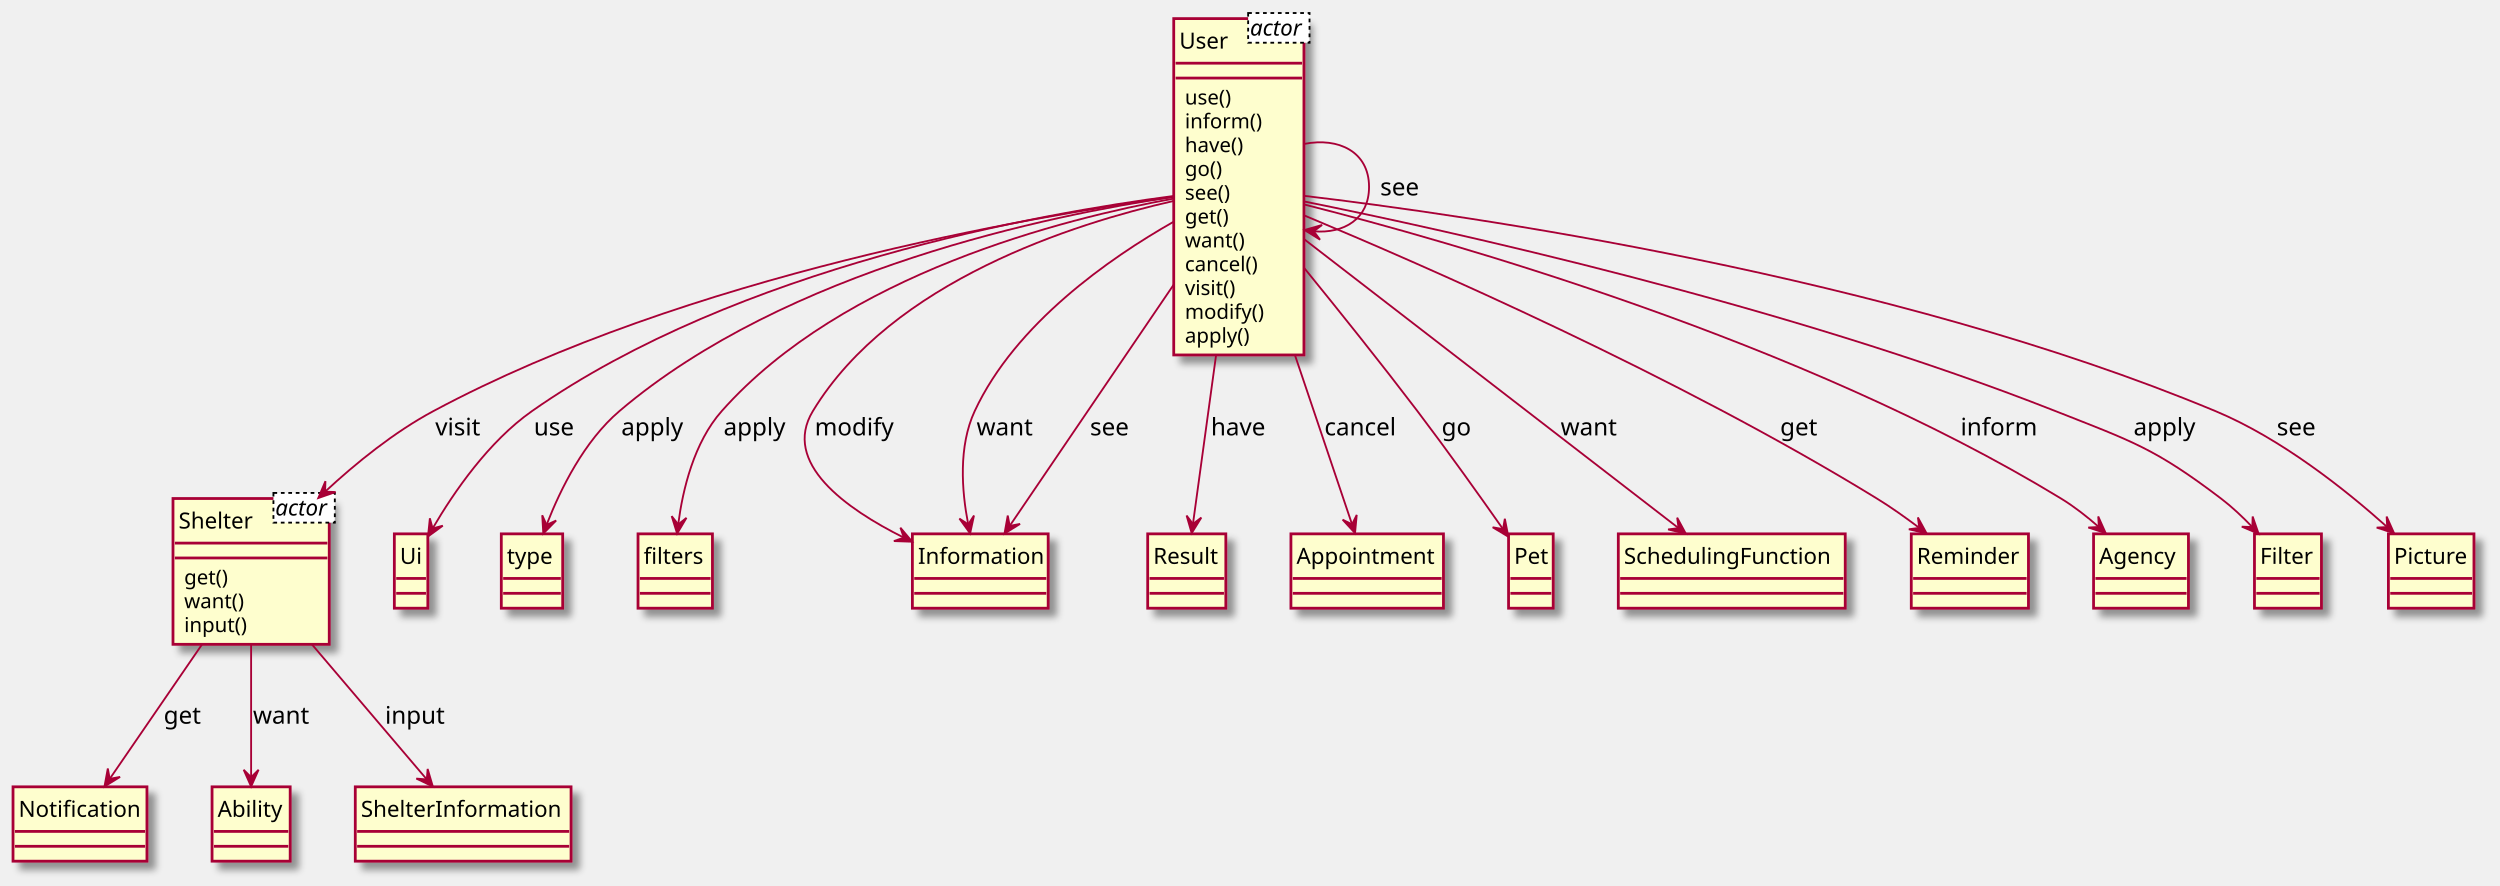
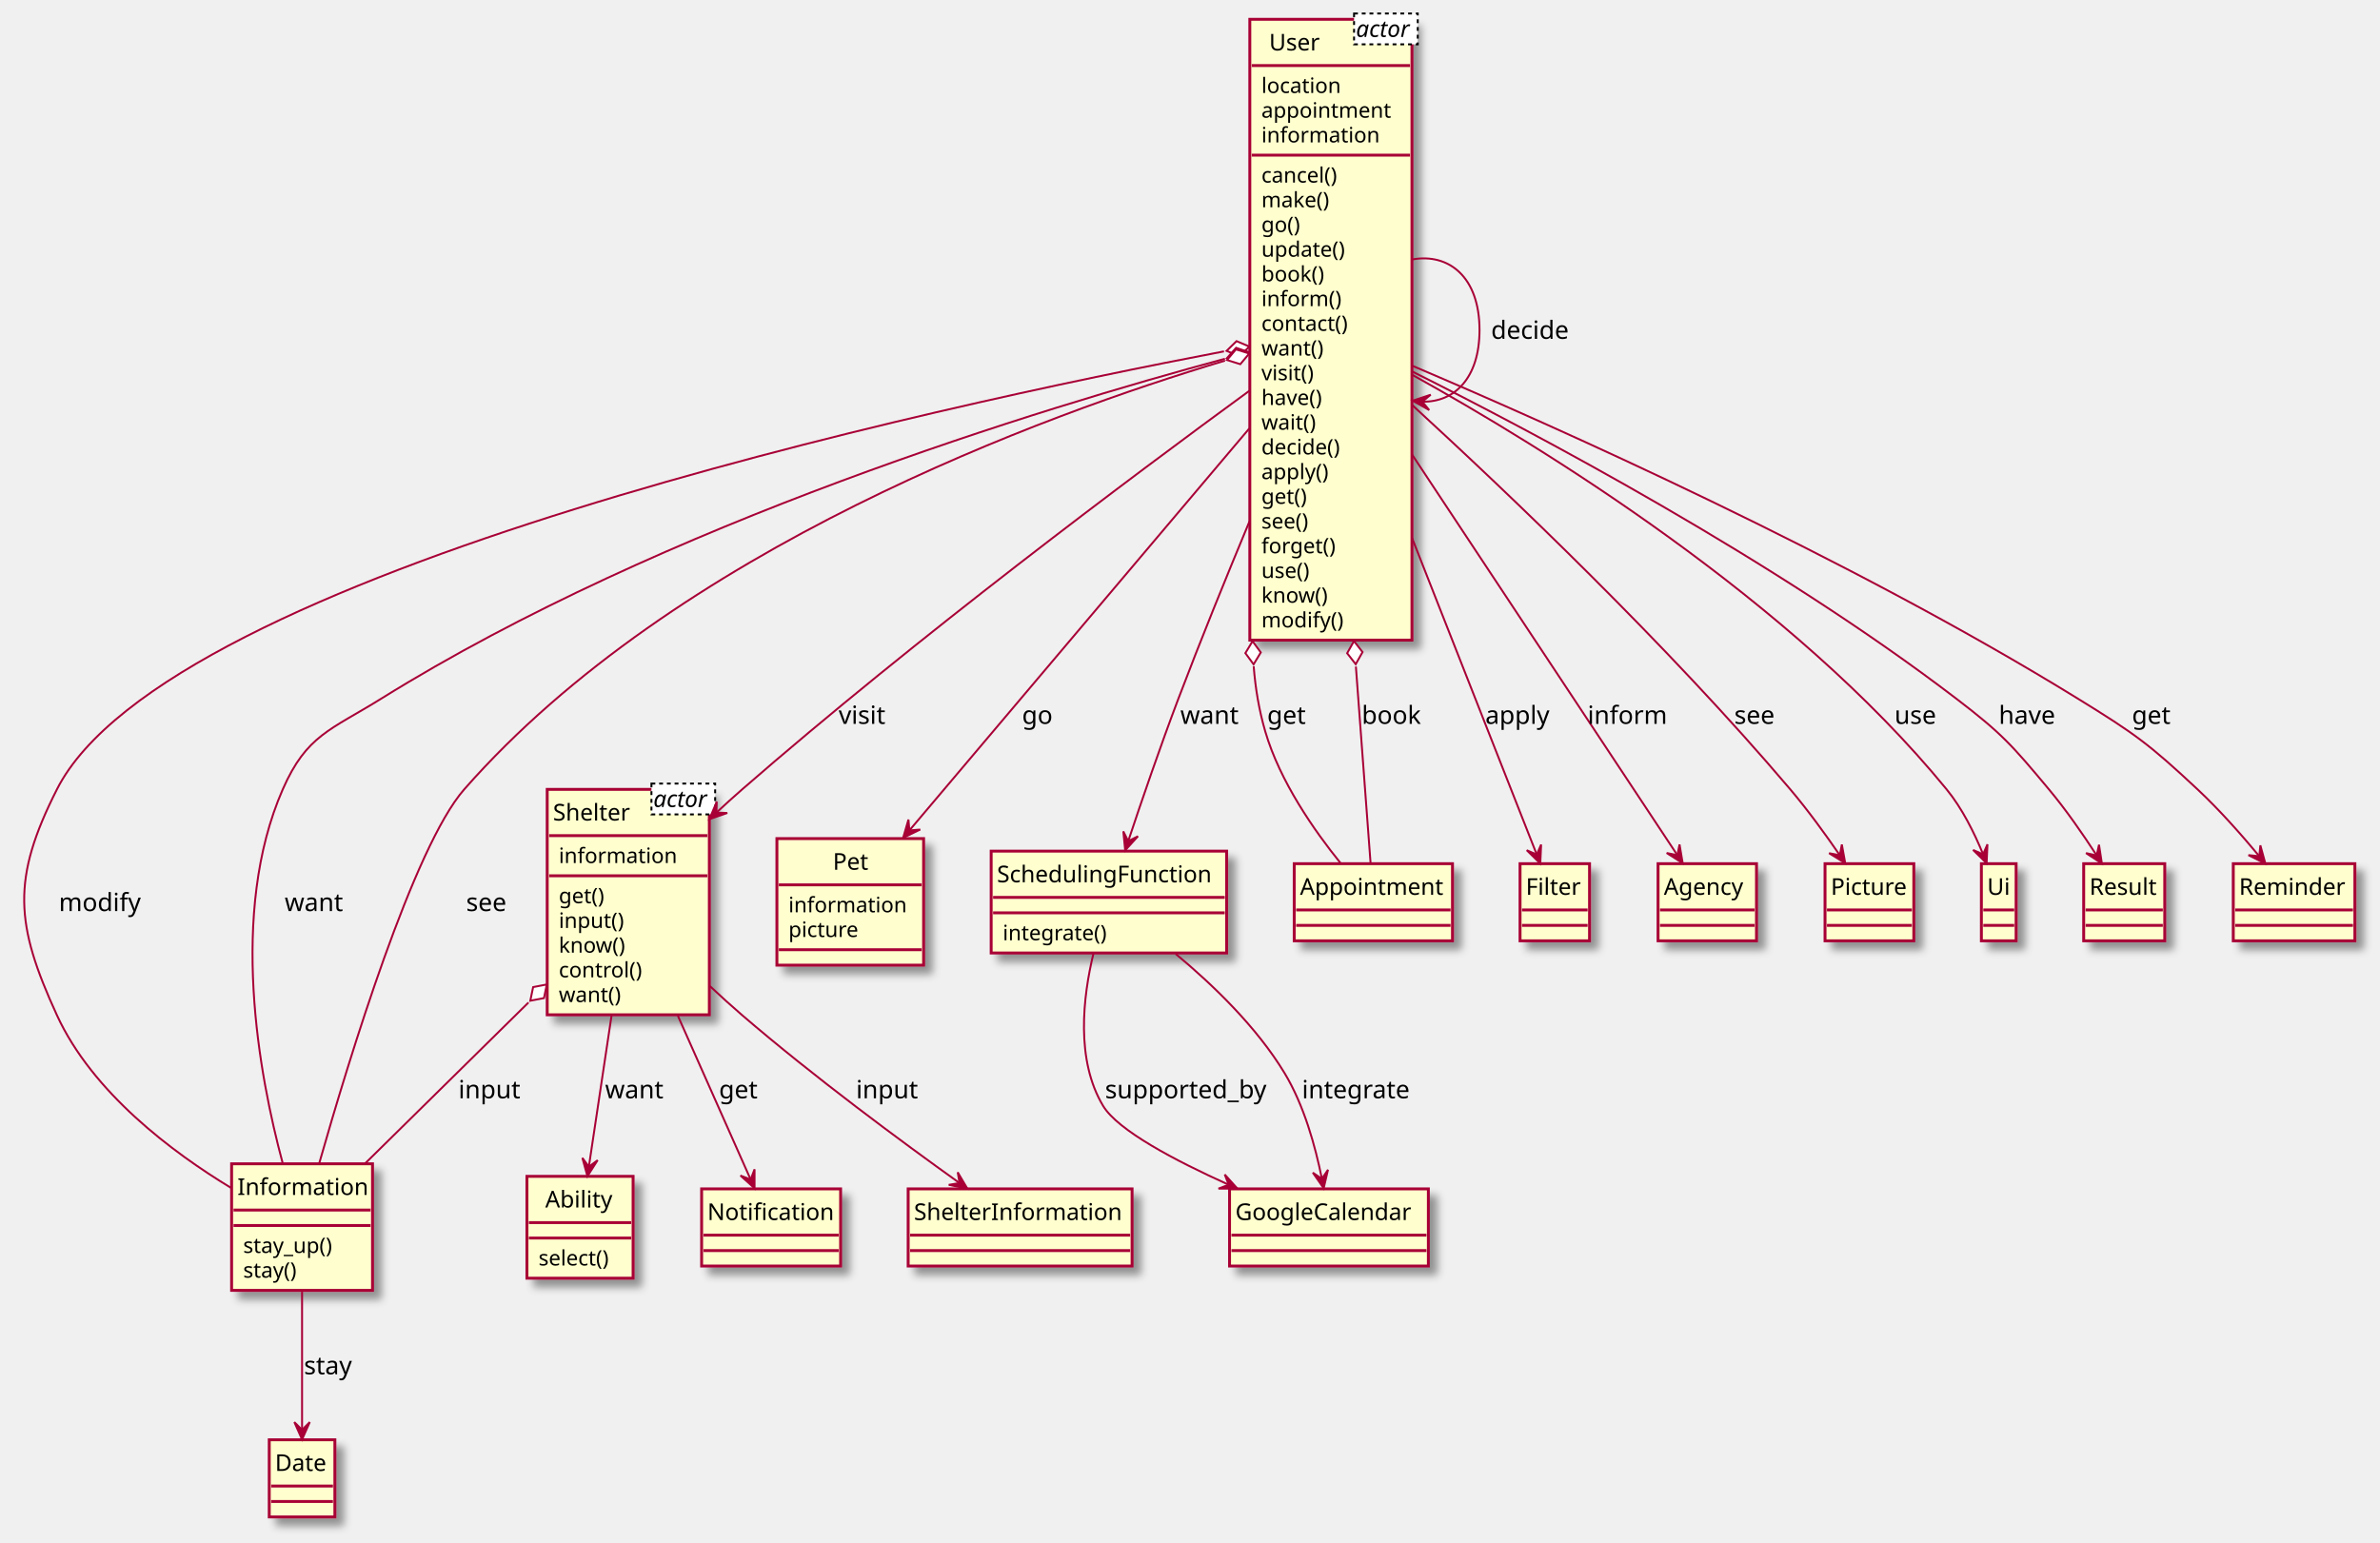
- <svg xmlns="http://www.w3.org/2000/svg" contentScriptType="application/ecmascript" contentStyleType="text/css" height="476px" preserveAspectRatio="none" style="width:1344px;height:476px;background:#FFFFFF;" version="1.1" viewBox="0 0 1344 476" width="1344px" zoomAndPan="magnify">
+ <svg xmlns="http://www.w3.org/2000/svg" contentScriptType="application/ecmascript" contentStyleType="text/css" height="799px" preserveAspectRatio="none" style="width:1233px;height:799px;background:#FFFFFF;" version="1.1" viewBox="0 0 1233 799" width="1233px" zoomAndPan="magnify">
  <defs>
-     <filter height="300%" id="f12fnh5m5usxpn" width="300%" x="-1" y="-1">
+     <filter height="300%" id="f40wr5tuohaky" width="300%" x="-1" y="-1">
      <feGaussianBlur result="blurOut" stdDeviation="2.0" />
      <feColorMatrix in="blurOut" result="blurOut2" type="matrix" values="0 0 0 0 0 0 0 0 0 0 0 0 0 0 0 0 0 0 .4 0" />
      <feOffset dx="4.0" dy="4.0" in="blurOut2" result="blurOut3" />
      <feBlend in="SourceGraphic" in2="blurOut3" mode="normal" />
    </filter>
  </defs>
  <g>
-     <rect codeLine="6" fill="#FEFECE" filter="url(#f12fnh5m5usxpn)" height="180.82" id="User" style="stroke:#A80036;stroke-width:1.5;" width="70" x="631" y="10" />
-     <text fill="#000000" font-family="sans-serif" font-size="12" lengthAdjust="spacing" textLength="29" x="634" y="26.139">User</text>
-     <rect fill="#FFFFFF" height="15.969" style="stroke:#000000;stroke-width:1.0;stroke-dasharray:2.0,2.0;" width="33" x="671" y="7" />
-     <text fill="#000000" font-family="sans-serif" font-size="12" font-style="italic" lengthAdjust="spacing" textLength="31" x="672" y="19.139">actor</text>
-     <line style="stroke:#A80036;stroke-width:1.5;" x1="632" x2="700" y1="33.969" y2="33.969" />
-     <line style="stroke:#A80036;stroke-width:1.5;" x1="632" x2="700" y1="41.969" y2="41.969" />
-     <text fill="#000000" font-family="sans-serif" font-size="11" lengthAdjust="spacing" textLength="29" x="637" y="56.179">use()</text>
-     <text fill="#000000" font-family="sans-serif" font-size="11" lengthAdjust="spacing" textLength="44" x="637" y="68.984">inform()</text>
-     <text fill="#000000" font-family="sans-serif" font-size="11" lengthAdjust="spacing" textLength="37" x="637" y="81.789">have()</text>
-     <text fill="#000000" font-family="sans-serif" font-size="11" lengthAdjust="spacing" textLength="22" x="637" y="94.593">go()</text>
-     <text fill="#000000" font-family="sans-serif" font-size="11" lengthAdjust="spacing" textLength="30" x="637" y="107.398">see()</text>
-     <text fill="#000000" font-family="sans-serif" font-size="11" lengthAdjust="spacing" textLength="27" x="637" y="120.203">get()</text>
-     <text fill="#000000" font-family="sans-serif" font-size="11" lengthAdjust="spacing" textLength="35" x="637" y="133.007">want()</text>
-     <text fill="#000000" font-family="sans-serif" font-size="11" lengthAdjust="spacing" textLength="45" x="637" y="145.812">cancel()</text>
-     <text fill="#000000" font-family="sans-serif" font-size="11" lengthAdjust="spacing" textLength="31" x="637" y="158.617">visit()</text>
-     <text fill="#000000" font-family="sans-serif" font-size="11" lengthAdjust="spacing" textLength="47" x="637" y="171.421">modify()</text>
-     <text fill="#000000" font-family="sans-serif" font-size="11" lengthAdjust="spacing" textLength="39" x="637" y="184.226">apply()</text>
-     <rect codeLine="29" fill="#FEFECE" filter="url(#f12fnh5m5usxpn)" height="78.383" id="Shelter" style="stroke:#A80036;stroke-width:1.5;" width="84" x="93" y="268" />
-     <text fill="#000000" font-family="sans-serif" font-size="12" lengthAdjust="spacing" textLength="43" x="96" y="284.139">Shelter</text>
-     <rect fill="#FFFFFF" height="15.969" style="stroke:#000000;stroke-width:1.0;stroke-dasharray:2.0,2.0;" width="33" x="147" y="265" />
-     <text fill="#000000" font-family="sans-serif" font-size="12" font-style="italic" lengthAdjust="spacing" textLength="31" x="148" y="277.139">actor</text>
-     <line style="stroke:#A80036;stroke-width:1.5;" x1="94" x2="176" y1="291.969" y2="291.969" />
-     <line style="stroke:#A80036;stroke-width:1.5;" x1="94" x2="176" y1="299.969" y2="299.969" />
-     <text fill="#000000" font-family="sans-serif" font-size="11" lengthAdjust="spacing" textLength="27" x="99" y="314.179">get()</text>
-     <text fill="#000000" font-family="sans-serif" font-size="11" lengthAdjust="spacing" textLength="35" x="99" y="326.984">want()</text>
-     <text fill="#000000" font-family="sans-serif" font-size="11" lengthAdjust="spacing" textLength="36" x="99" y="339.789">input()</text>
-     <rect codeLine="19" fill="#FEFECE" filter="url(#f12fnh5m5usxpn)" height="39.969" id="Ui" style="stroke:#A80036;stroke-width:1.5;" width="18" x="212" y="287" />
-     <text fill="#000000" font-family="sans-serif" font-size="12" lengthAdjust="spacing" textLength="12" x="215" y="303.139">Ui</text>
-     <line style="stroke:#A80036;stroke-width:1.5;" x1="213" x2="229" y1="310.969" y2="310.969" />
-     <line style="stroke:#A80036;stroke-width:1.5;" x1="213" x2="229" y1="318.969" y2="318.969" />
-     <rect codeLine="21" fill="#FEFECE" filter="url(#f12fnh5m5usxpn)" height="39.969" id="type" style="stroke:#A80036;stroke-width:1.5;" width="33" x="269.5" y="287" />
-     <text fill="#000000" font-family="sans-serif" font-size="12" lengthAdjust="spacing" textLength="27" x="272.5" y="303.139">type</text>
-     <line style="stroke:#A80036;stroke-width:1.5;" x1="270.5" x2="301.5" y1="310.969" y2="310.969" />
-     <line style="stroke:#A80036;stroke-width:1.5;" x1="270.5" x2="301.5" y1="318.969" y2="318.969" />
-     <rect codeLine="23" fill="#FEFECE" filter="url(#f12fnh5m5usxpn)" height="39.969" id="filters" style="stroke:#A80036;stroke-width:1.5;" width="40" x="343" y="287" />
-     <text fill="#000000" font-family="sans-serif" font-size="12" lengthAdjust="spacing" textLength="34" x="346" y="303.139">filters</text>
-     <line style="stroke:#A80036;stroke-width:1.5;" x1="344" x2="382" y1="310.969" y2="310.969" />
-     <line style="stroke:#A80036;stroke-width:1.5;" x1="344" x2="382" y1="318.969" y2="318.969" />
-     <rect codeLine="25" fill="#FEFECE" filter="url(#f12fnh5m5usxpn)" height="39.969" id="Information" style="stroke:#A80036;stroke-width:1.5;" width="73" x="490.5" y="287" />
-     <text fill="#000000" font-family="sans-serif" font-size="12" lengthAdjust="spacing" textLength="67" x="493.5" y="303.139">Information</text>
-     <line style="stroke:#A80036;stroke-width:1.5;" x1="491.5" x2="562.5" y1="310.969" y2="310.969" />
-     <line style="stroke:#A80036;stroke-width:1.5;" x1="491.5" x2="562.5" y1="318.969" y2="318.969" />
-     <rect codeLine="27" fill="#FEFECE" filter="url(#f12fnh5m5usxpn)" height="39.969" id="Result" style="stroke:#A80036;stroke-width:1.5;" width="42" x="617" y="287" />
-     <text fill="#000000" font-family="sans-serif" font-size="12" lengthAdjust="spacing" textLength="36" x="620" y="303.139">Result</text>
-     <line style="stroke:#A80036;stroke-width:1.5;" x1="618" x2="658" y1="310.969" y2="310.969" />
-     <line style="stroke:#A80036;stroke-width:1.5;" x1="618" x2="658" y1="318.969" y2="318.969" />
-     <rect codeLine="34" fill="#FEFECE" filter="url(#f12fnh5m5usxpn)" height="39.969" id="Notification" style="stroke:#A80036;stroke-width:1.5;" width="72" x="7" y="423" />
-     <text fill="#000000" font-family="sans-serif" font-size="12" lengthAdjust="spacing" textLength="66" x="10" y="439.139">Notification</text>
-     <line style="stroke:#A80036;stroke-width:1.5;" x1="8" x2="78" y1="446.969" y2="446.969" />
-     <line style="stroke:#A80036;stroke-width:1.5;" x1="8" x2="78" y1="454.969" y2="454.969" />
-     <rect codeLine="36" fill="#FEFECE" filter="url(#f12fnh5m5usxpn)" height="39.969" id="Ability" style="stroke:#A80036;stroke-width:1.5;" width="42" x="114" y="423" />
-     <text fill="#000000" font-family="sans-serif" font-size="12" lengthAdjust="spacing" textLength="36" x="117" y="439.139">Ability</text>
-     <line style="stroke:#A80036;stroke-width:1.5;" x1="115" x2="155" y1="446.969" y2="446.969" />
-     <line style="stroke:#A80036;stroke-width:1.5;" x1="115" x2="155" y1="454.969" y2="454.969" />
-     <rect codeLine="38" fill="#FEFECE" filter="url(#f12fnh5m5usxpn)" height="39.969" id="Appointment" style="stroke:#A80036;stroke-width:1.5;" width="82" x="694" y="287" />
-     <text fill="#000000" font-family="sans-serif" font-size="12" lengthAdjust="spacing" textLength="76" x="697" y="303.139">Appointment</text>
-     <line style="stroke:#A80036;stroke-width:1.5;" x1="695" x2="775" y1="310.969" y2="310.969" />
-     <line style="stroke:#A80036;stroke-width:1.5;" x1="695" x2="775" y1="318.969" y2="318.969" />
-     <rect codeLine="40" fill="#FEFECE" filter="url(#f12fnh5m5usxpn)" height="39.969" id="Pet" style="stroke:#A80036;stroke-width:1.5;" width="24" x="811" y="287" />
-     <text fill="#000000" font-family="sans-serif" font-size="12" lengthAdjust="spacing" textLength="18" x="814" y="303.139">Pet</text>
-     <line style="stroke:#A80036;stroke-width:1.5;" x1="812" x2="834" y1="310.969" y2="310.969" />
-     <line style="stroke:#A80036;stroke-width:1.5;" x1="812" x2="834" y1="318.969" y2="318.969" />
-     <rect codeLine="42" fill="#FEFECE" filter="url(#f12fnh5m5usxpn)" height="39.969" id="SchedulingFunction" style="stroke:#A80036;stroke-width:1.5;" width="122" x="870" y="287" />
-     <text fill="#000000" font-family="sans-serif" font-size="12" lengthAdjust="spacing" textLength="116" x="873" y="303.139">SchedulingFunction</text>
-     <line style="stroke:#A80036;stroke-width:1.5;" x1="871" x2="991" y1="310.969" y2="310.969" />
-     <line style="stroke:#A80036;stroke-width:1.5;" x1="871" x2="991" y1="318.969" y2="318.969" />
-     <rect codeLine="44" fill="#FEFECE" filter="url(#f12fnh5m5usxpn)" height="39.969" id="ShelterInformation" style="stroke:#A80036;stroke-width:1.5;" width="116" x="191" y="423" />
-     <text fill="#000000" font-family="sans-serif" font-size="12" lengthAdjust="spacing" textLength="110" x="194" y="439.139">ShelterInformation</text>
-     <line style="stroke:#A80036;stroke-width:1.5;" x1="192" x2="306" y1="446.969" y2="446.969" />
-     <line style="stroke:#A80036;stroke-width:1.5;" x1="192" x2="306" y1="454.969" y2="454.969" />
-     <rect codeLine="46" fill="#FEFECE" filter="url(#f12fnh5m5usxpn)" height="39.969" id="Reminder" style="stroke:#A80036;stroke-width:1.5;" width="63" x="1027.5" y="287" />
-     <text fill="#000000" font-family="sans-serif" font-size="12" lengthAdjust="spacing" textLength="57" x="1030.5" y="303.139">Reminder</text>
-     <line style="stroke:#A80036;stroke-width:1.5;" x1="1028.5" x2="1089.5" y1="310.969" y2="310.969" />
-     <line style="stroke:#A80036;stroke-width:1.5;" x1="1028.5" x2="1089.5" y1="318.969" y2="318.969" />
-     <rect codeLine="48" fill="#FEFECE" filter="url(#f12fnh5m5usxpn)" height="39.969" id="Agency" style="stroke:#A80036;stroke-width:1.5;" width="51" x="1125.5" y="287" />
-     <text fill="#000000" font-family="sans-serif" font-size="12" lengthAdjust="spacing" textLength="45" x="1128.5" y="303.139">Agency</text>
-     <line style="stroke:#A80036;stroke-width:1.5;" x1="1126.5" x2="1175.5" y1="310.969" y2="310.969" />
-     <line style="stroke:#A80036;stroke-width:1.5;" x1="1126.5" x2="1175.5" y1="318.969" y2="318.969" />
-     <rect codeLine="50" fill="#FEFECE" filter="url(#f12fnh5m5usxpn)" height="39.969" id="Filter" style="stroke:#A80036;stroke-width:1.5;" width="36" x="1212" y="287" />
-     <text fill="#000000" font-family="sans-serif" font-size="12" lengthAdjust="spacing" textLength="30" x="1215" y="303.139">Filter</text>
-     <line style="stroke:#A80036;stroke-width:1.5;" x1="1213" x2="1247" y1="310.969" y2="310.969" />
-     <line style="stroke:#A80036;stroke-width:1.5;" x1="1213" x2="1247" y1="318.969" y2="318.969" />
-     <rect codeLine="52" fill="#FEFECE" filter="url(#f12fnh5m5usxpn)" height="39.969" id="Picture" style="stroke:#A80036;stroke-width:1.5;" width="46" x="1284" y="287" />
-     <text fill="#000000" font-family="sans-serif" font-size="12" lengthAdjust="spacing" textLength="40" x="1287" y="303.139">Picture</text>
-     <line style="stroke:#A80036;stroke-width:1.5;" x1="1285" x2="1329" y1="310.969" y2="310.969" />
-     <line style="stroke:#A80036;stroke-width:1.5;" x1="1285" x2="1329" y1="318.969" y2="318.969" />
-     <path codeLine="54" d="M630.7,108.088 C577.74,120.08 479.422,151.012 437,221 C420.117,248.853 454.763,273.517 485.845,289.006 " fill="none" id="User-to-Information" style="stroke:#A80036;stroke-width:1.0;" />
-     <polygon fill="#A80036" points="490.399,291.224,484.06,283.687,485.904,289.034,480.556,290.879,490.399,291.224" style="stroke:#A80036;stroke-width:1.0;" />
-     <text fill="#000000" font-family="sans-serif" font-size="13" lengthAdjust="spacing" textLength="45" x="438" y="234.067">modify</text>
-     <path codeLine="61" d="M630.892,119.226 C596.411,138.829 545.89,173.969 524,221 C515.191,239.926 517.027,263.871 520.436,281.52 " fill="none" id="User-to-Information-1" style="stroke:#A80036;stroke-width:1.0;" />
-     <polygon fill="#A80036" points="521.535,286.783,523.612,277.156,520.514,281.889,515.781,278.79,521.535,286.783" style="stroke:#A80036;stroke-width:1.0;" />
-     <text fill="#000000" font-family="sans-serif" font-size="13" lengthAdjust="spacing" textLength="32" x="525" y="234.067">want</text>
-     <path codeLine="72" d="M630.924,153.104 C602.715,194.606 564.384,251 543.037,282.406 " fill="none" id="User-to-Information-2" style="stroke:#A80036;stroke-width:1.0;" />
-     <polygon fill="#A80036" points="540.014,286.853,548.383,281.66,542.826,282.718,541.767,277.161,540.014,286.853" style="stroke:#A80036;stroke-width:1.0;" />
-     <text fill="#000000" font-family="sans-serif" font-size="13" lengthAdjust="spacing" textLength="23" x="586" y="234.067">see</text>
-     <path codeLine="55" d="M701.271,115.867 C764.806,142.34 901.838,202.167 1009,268 C1016.54,272.632 1024.32,278.146 1031.44,283.517 " fill="none" id="User-to-Reminder" style="stroke:#A80036;stroke-width:1.0;" />
-     <polygon fill="#A80036" points="1035.78,286.834,1031.069,278.185,1031.811,283.793,1026.203,284.535,1035.78,286.834" style="stroke:#A80036;stroke-width:1.0;" />
-     <text fill="#000000" font-family="sans-serif" font-size="13" lengthAdjust="spacing" textLength="21" x="957" y="234.067">get</text>
-     <path codeLine="56" d="M653.719,191.197 C649.202,224.182 644.444,258.936 641.362,281.449 " fill="none" id="User-to-Result" style="stroke:#A80036;stroke-width:1.0;" />
-     <polygon fill="#A80036" points="640.653,286.62,645.837,278.246,641.332,281.666,637.911,277.161,640.653,286.62" style="stroke:#A80036;stroke-width:1.0;" />
-     <text fill="#000000" font-family="sans-serif" font-size="13" lengthAdjust="spacing" textLength="32" x="651" y="234.067">have</text>
-     <path codeLine="57" d="M701.253,109.962 C778.857,129.587 968.64,183.109 1108,268 C1115.05,272.292 1122.03,277.784 1128.26,283.25 " fill="none" id="User-to-Agency" style="stroke:#A80036;stroke-width:1.0;" />
-     <polygon fill="#A80036" points="1132.04,286.639,1128.019,277.648,1128.321,283.297,1122.672,283.599,1132.04,286.639" style="stroke:#A80036;stroke-width:1.0;" />
-     <text fill="#000000" font-family="sans-serif" font-size="13" lengthAdjust="spacing" textLength="42" x="1054" y="234.067">inform</text>
-     <path codeLine="58" d="M108.883,346.041 C92.814,369.445 72.736,398.689 58.995,418.702 " fill="none" id="Shelter-to-Notification" style="stroke:#A80036;stroke-width:1.0;" />
-     <polygon fill="#A80036" points="56.163,422.828,64.555,417.672,58.993,418.706,57.96,413.144,56.163,422.828" style="stroke:#A80036;stroke-width:1.0;" />
-     <text fill="#000000" font-family="sans-serif" font-size="13" lengthAdjust="spacing" textLength="21" x="88" y="389.067">get</text>
-     <path codeLine="59" d="M701.297,77.344 C719.548,73.781 736,81.5 736,100.5 C736,117.719 722.488,125.672 706.371,124.361 " fill="none" id="User-to-User" style="stroke:#A80036;stroke-width:1.0;" />
-     <polygon fill="#A80036" points="701.297,123.656,709.662,128.855,706.25,124.343,710.761,120.931,701.297,123.656" style="stroke:#A80036;stroke-width:1.0;" />
-     <text fill="#000000" font-family="sans-serif" font-size="13" lengthAdjust="spacing" textLength="23" x="742" y="105.067">see</text>
-     <path codeLine="60" d="M135,346.041 C135,369.054 135,397.711 135,417.69 " fill="none" id="Shelter-to-Ability" style="stroke:#A80036;stroke-width:1.0;" />
-     <polygon fill="#A80036" points="135,422.828,139,413.828,135,417.828,131,413.828,135,422.828" style="stroke:#A80036;stroke-width:1.0;" />
-     <text fill="#000000" font-family="sans-serif" font-size="13" lengthAdjust="spacing" textLength="32" x="136" y="389.067">want</text>
-     <path codeLine="62" d="M630.93,105.813 C554.627,116.311 369.446,147.892 233,221 C211.96,232.273 191.544,248.781 174.842,264.257 " fill="none" id="User-to-Shelter" style="stroke:#A80036;stroke-width:1.0;" />
-     <polygon fill="#A80036" points="171.118,267.748,180.42,264.512,174.766,264.329,174.949,258.675,171.118,267.748" style="stroke:#A80036;stroke-width:1.0;" />
-     <text fill="#000000" font-family="sans-serif" font-size="13" lengthAdjust="spacing" textLength="26" x="234" y="234.067">visit</text>
-     <path codeLine="63" d="M696.264,191.197 C707.441,224.321 719.219,259.23 726.812,281.733 " fill="none" id="User-to-Appointment" style="stroke:#A80036;stroke-width:1.0;" />
-     <polygon fill="#A80036" points="728.461,286.62,729.374,276.814,726.863,281.882,721.794,279.371,728.461,286.62" style="stroke:#A80036;stroke-width:1.0;" />
-     <text fill="#000000" font-family="sans-serif" font-size="13" lengthAdjust="spacing" textLength="41" x="712" y="234.067">cancel</text>
-     <path codeLine="64" d="M701.275,108.341 C776.928,123.605 959.702,163.669 1105,221 C1146.61,237.418 1158.37,240.959 1194,268 C1199.88,272.463 1205.66,277.922 1210.8,283.293 " fill="none" id="User-to-Filter" style="stroke:#A80036;stroke-width:1.0;" />
-     <polygon fill="#A80036" points="1214.25,286.985,1211.03,277.677,1210.837,283.331,1205.184,283.138,1214.25,286.985" style="stroke:#A80036;stroke-width:1.0;" />
-     <text fill="#000000" font-family="sans-serif" font-size="13" lengthAdjust="spacing" textLength="35" x="1147" y="234.067">apply</text>
-     <path codeLine="65" d="M701.004,143.92 C719.452,166.562 742.281,195.041 762,221 C778.105,242.201 795.765,266.99 807.92,284.308 " fill="none" id="User-to-Pet" style="stroke:#A80036;stroke-width:1.0;" />
-     <polygon fill="#A80036" points="810.888,288.543,809.001,278.877,808.02,284.448,802.449,283.466,810.888,288.543" style="stroke:#A80036;stroke-width:1.0;" />
-     <text fill="#000000" font-family="sans-serif" font-size="13" lengthAdjust="spacing" textLength="16" x="775" y="234.067">go</text>
-     <path codeLine="66" d="M630.912,105.366 C559.945,114.631 396.717,143.401 286,221 C262.72,237.317 244.045,264.5 232.789,283.727 " fill="none" id="User-to-Ui" style="stroke:#A80036;stroke-width:1.0;" />
-     <polygon fill="#A80036" points="230.089,288.433,238.038,282.619,232.578,284.096,231.1,278.636,230.089,288.433" style="stroke:#A80036;stroke-width:1.0;" />
-     <text fill="#000000" font-family="sans-serif" font-size="13" lengthAdjust="spacing" textLength="23" x="287" y="234.067">use</text>
-     <path codeLine="67" d="M701.19,128.656 C754.186,169.553 853.472,246.171 902.338,283.882 " fill="none" id="User-to-SchedulingFunction" style="stroke:#A80036;stroke-width:1.0;" />
-     <polygon fill="#A80036" points="906.338,286.968,901.658,278.302,902.38,283.913,896.769,284.635,906.338,286.968" style="stroke:#A80036;stroke-width:1.0;" />
-     <text fill="#000000" font-family="sans-serif" font-size="13" lengthAdjust="spacing" textLength="32" x="839" y="234.067">want</text>
-     <path codeLine="68" d="M630.808,105.84 C565.217,115.564 422.808,144.566 333,221 C314.102,237.084 301.4,262.765 294.015,281.694 " fill="none" id="User-to-type" style="stroke:#A80036;stroke-width:1.0;" />
-     <polygon fill="#A80036" points="292.072,286.841,298.993,279.834,293.838,282.163,291.509,277.008,292.072,286.841" style="stroke:#A80036;stroke-width:1.0;" />
-     <text fill="#000000" font-family="sans-serif" font-size="13" lengthAdjust="spacing" textLength="35" x="334" y="234.067">apply</text>
-     <path codeLine="69" d="M167.363,346.041 C187.358,369.543 212.361,398.933 229.393,418.953 " fill="none" id="Shelter-to-ShelterInformation" style="stroke:#A80036;stroke-width:1.0;" />
-     <polygon fill="#A80036" points="232.689,422.828,229.904,413.381,229.449,419.019,223.811,418.564,232.689,422.828" style="stroke:#A80036;stroke-width:1.0;" />
-     <text fill="#000000" font-family="sans-serif" font-size="13" lengthAdjust="spacing" textLength="32" x="207" y="389.067">input</text>
-     <path codeLine="70" d="M701.029,105.284 C787.233,115.476 1015.41,147.829 1191,221 C1226.36,235.737 1261.01,263.347 1283.09,283.102 " fill="none" id="User-to-Picture" style="stroke:#A80036;stroke-width:1.0;" />
-     <polygon fill="#A80036" points="1287.07,286.695,1283.063,277.698,1283.356,283.347,1277.707,283.64,1287.07,286.695" style="stroke:#A80036;stroke-width:1.0;" />
-     <text fill="#000000" font-family="sans-serif" font-size="13" lengthAdjust="spacing" textLength="23" x="1224" y="234.067">see</text>
-     <path codeLine="71" d="M630.976,106.759 C572.104,117.454 453.352,147.3 388,221 C373.075,237.832 367.043,263.174 364.615,281.809 " fill="none" id="User-to-filters" style="stroke:#A80036;stroke-width:1.0;" />
-     <polygon fill="#A80036" points="364.022,286.874,369.044,278.402,364.605,281.908,361.099,277.469,364.022,286.874" style="stroke:#A80036;stroke-width:1.0;" />
-     <text fill="#000000" font-family="sans-serif" font-size="13" lengthAdjust="spacing" textLength="35" x="389" y="234.067">apply</text>
+     <rect codeLine="14" fill="#FEFECE" filter="url(#f40wr5tuohaky)" height="321.672" id="User" style="stroke:#A80036;stroke-width:1.5;" width="84" x="647.489" y="10" />
+     <text fill="#000000" font-family="sans-serif" font-size="12" lengthAdjust="spacing" textLength="29" x="657.489" y="26.139">User</text>
+     <rect fill="#FFFFFF" height="15.969" style="stroke:#000000;stroke-width:1.0;stroke-dasharray:2.0,2.0;" width="33" x="701.489" y="7" />
+     <text fill="#000000" font-family="sans-serif" font-size="12" font-style="italic" lengthAdjust="spacing" textLength="31" x="702.489" y="19.139">actor</text>
+     <line style="stroke:#A80036;stroke-width:1.5;" x1="648.489" x2="730.489" y1="33.969" y2="33.969" />
+     <text fill="#000000" font-family="sans-serif" font-size="11" lengthAdjust="spacing" textLength="44" x="653.489" y="48.179">location</text>
+     <text fill="#000000" font-family="sans-serif" font-size="11" lengthAdjust="spacing" textLength="72" x="653.489" y="60.984">appointment</text>
+     <text fill="#000000" font-family="sans-serif" font-size="11" lengthAdjust="spacing" textLength="64" x="653.489" y="73.789">information</text>
+     <line style="stroke:#A80036;stroke-width:1.5;" x1="648.489" x2="730.489" y1="80.383" y2="80.383" />
+     <text fill="#000000" font-family="sans-serif" font-size="11" lengthAdjust="spacing" textLength="45" x="653.489" y="94.593">cancel()</text>
+     <text fill="#000000" font-family="sans-serif" font-size="11" lengthAdjust="spacing" textLength="40" x="653.489" y="107.398">make()</text>
+     <text fill="#000000" font-family="sans-serif" font-size="11" lengthAdjust="spacing" textLength="22" x="653.489" y="120.203">go()</text>
+     <text fill="#000000" font-family="sans-serif" font-size="11" lengthAdjust="spacing" textLength="48" x="653.489" y="133.007">update()</text>
+     <text fill="#000000" font-family="sans-serif" font-size="11" lengthAdjust="spacing" textLength="35" x="653.489" y="145.812">book()</text>
+     <text fill="#000000" font-family="sans-serif" font-size="11" lengthAdjust="spacing" textLength="44" x="653.489" y="158.617">inform()</text>
+     <text fill="#000000" font-family="sans-serif" font-size="11" lengthAdjust="spacing" textLength="49" x="653.489" y="171.421">contact()</text>
+     <text fill="#000000" font-family="sans-serif" font-size="11" lengthAdjust="spacing" textLength="35" x="653.489" y="184.226">want()</text>
+     <text fill="#000000" font-family="sans-serif" font-size="11" lengthAdjust="spacing" textLength="31" x="653.489" y="197.031">visit()</text>
+     <text fill="#000000" font-family="sans-serif" font-size="11" lengthAdjust="spacing" textLength="37" x="653.489" y="209.835">have()</text>
+     <text fill="#000000" font-family="sans-serif" font-size="11" lengthAdjust="spacing" textLength="31" x="653.489" y="222.64">wait()</text>
+     <text fill="#000000" font-family="sans-serif" font-size="11" lengthAdjust="spacing" textLength="47" x="653.489" y="235.445">decide()</text>
+     <text fill="#000000" font-family="sans-serif" font-size="11" lengthAdjust="spacing" textLength="39" x="653.489" y="248.25">apply()</text>
+     <text fill="#000000" font-family="sans-serif" font-size="11" lengthAdjust="spacing" textLength="27" x="653.489" y="261.054">get()</text>
+     <text fill="#000000" font-family="sans-serif" font-size="11" lengthAdjust="spacing" textLength="30" x="653.489" y="273.859">see()</text>
+     <text fill="#000000" font-family="sans-serif" font-size="11" lengthAdjust="spacing" textLength="42" x="653.489" y="286.664">forget()</text>
+     <text fill="#000000" font-family="sans-serif" font-size="11" lengthAdjust="spacing" textLength="29" x="653.489" y="299.468">use()</text>
+     <text fill="#000000" font-family="sans-serif" font-size="11" lengthAdjust="spacing" textLength="37" x="653.489" y="312.273">know()</text>
+     <text fill="#000000" font-family="sans-serif" font-size="11" lengthAdjust="spacing" textLength="47" x="653.489" y="325.078">modify()</text>
+     <rect codeLine="38" fill="#FEFECE" filter="url(#f40wr5tuohaky)" height="116.797" id="Shelter" style="stroke:#A80036;stroke-width:1.5;" width="84" x="283.489" y="409" />
+     <text fill="#000000" font-family="sans-serif" font-size="12" lengthAdjust="spacing" textLength="43" x="286.489" y="425.139">Shelter</text>
+     <rect fill="#FFFFFF" height="15.969" style="stroke:#000000;stroke-width:1.0;stroke-dasharray:2.0,2.0;" width="33" x="337.489" y="406" />
+     <text fill="#000000" font-family="sans-serif" font-size="12" font-style="italic" lengthAdjust="spacing" textLength="31" x="338.489" y="418.139">actor</text>
+     <line style="stroke:#A80036;stroke-width:1.5;" x1="284.489" x2="366.489" y1="432.969" y2="432.969" />
+     <text fill="#000000" font-family="sans-serif" font-size="11" lengthAdjust="spacing" textLength="64" x="289.489" y="447.179">information</text>
+     <line style="stroke:#A80036;stroke-width:1.5;" x1="284.489" x2="366.489" y1="453.773" y2="453.773" />
+     <text fill="#000000" font-family="sans-serif" font-size="11" lengthAdjust="spacing" textLength="27" x="289.489" y="467.984">get()</text>
+     <text fill="#000000" font-family="sans-serif" font-size="11" lengthAdjust="spacing" textLength="36" x="289.489" y="480.789">input()</text>
+     <text fill="#000000" font-family="sans-serif" font-size="11" lengthAdjust="spacing" textLength="37" x="289.489" y="493.593">know()</text>
+     <text fill="#000000" font-family="sans-serif" font-size="11" lengthAdjust="spacing" textLength="46" x="289.489" y="506.398">control()</text>
+     <text fill="#000000" font-family="sans-serif" font-size="11" lengthAdjust="spacing" textLength="35" x="289.489" y="519.203">want()</text>
+     <rect codeLine="10" fill="#FEFECE" filter="url(#f40wr5tuohaky)" height="65.578" id="Pet" style="stroke:#A80036;stroke-width:1.5;" width="76" x="402.489" y="434.5" />
+     <text fill="#000000" font-family="sans-serif" font-size="12" lengthAdjust="spacing" textLength="18" x="431.489" y="450.639">Pet</text>
+     <line style="stroke:#A80036;stroke-width:1.5;" x1="403.489" x2="477.489" y1="458.469" y2="458.469" />
+     <text fill="#000000" font-family="sans-serif" font-size="11" lengthAdjust="spacing" textLength="64" x="408.489" y="472.679">information</text>
+     <text fill="#000000" font-family="sans-serif" font-size="11" lengthAdjust="spacing" textLength="39" x="408.489" y="485.484">picture</text>
+     <line style="stroke:#A80036;stroke-width:1.5;" x1="403.489" x2="477.489" y1="492.078" y2="492.078" />
+     <rect codeLine="35" fill="#FEFECE" filter="url(#f40wr5tuohaky)" height="52.773" id="SchedulingFunction" style="stroke:#A80036;stroke-width:1.5;" width="122" x="513.489" y="441" />
+     <text fill="#000000" font-family="sans-serif" font-size="12" lengthAdjust="spacing" textLength="116" x="516.489" y="457.139">SchedulingFunction</text>
+     <line style="stroke:#A80036;stroke-width:1.5;" x1="514.489" x2="634.489" y1="464.969" y2="464.969" />
+     <line style="stroke:#A80036;stroke-width:1.5;" x1="514.489" x2="634.489" y1="472.969" y2="472.969" />
+     <text fill="#000000" font-family="sans-serif" font-size="11" lengthAdjust="spacing" textLength="60" x="519.489" y="487.179">integrate()</text>
+     <rect codeLine="45" fill="#FEFECE" filter="url(#f40wr5tuohaky)" height="65.578" id="Information" style="stroke:#A80036;stroke-width:1.5;" width="73" x="119.989" y="603" />
+     <text fill="#000000" font-family="sans-serif" font-size="12" lengthAdjust="spacing" textLength="67" x="122.989" y="619.139">Information</text>
+     <line style="stroke:#A80036;stroke-width:1.5;" x1="120.989" x2="191.989" y1="626.969" y2="626.969" />
+     <line style="stroke:#A80036;stroke-width:1.5;" x1="120.989" x2="191.989" y1="634.969" y2="634.969" />
+     <text fill="#000000" font-family="sans-serif" font-size="11" lengthAdjust="spacing" textLength="52" x="125.989" y="649.179">stay_up()</text>
+     <text fill="#000000" font-family="sans-serif" font-size="11" lengthAdjust="spacing" textLength="32" x="125.989" y="661.984">stay()</text>
+     <rect codeLine="49" fill="#FEFECE" filter="url(#f40wr5tuohaky)" height="39.969" id="Appointment" style="stroke:#A80036;stroke-width:1.5;" width="82" x="670.489" y="447.5" />
+     <text fill="#000000" font-family="sans-serif" font-size="12" lengthAdjust="spacing" textLength="76" x="673.489" y="463.639">Appointment</text>
+     <line style="stroke:#A80036;stroke-width:1.5;" x1="671.489" x2="751.489" y1="471.469" y2="471.469" />
+     <line style="stroke:#A80036;stroke-width:1.5;" x1="671.489" x2="751.489" y1="479.469" y2="479.469" />
+     <rect codeLine="51" fill="#FEFECE" filter="url(#f40wr5tuohaky)" height="39.969" id="Filter" style="stroke:#A80036;stroke-width:1.5;" width="36" x="787.489" y="447.5" />
+     <text fill="#000000" font-family="sans-serif" font-size="12" lengthAdjust="spacing" textLength="30" x="790.489" y="463.639">Filter</text>
+     <line style="stroke:#A80036;stroke-width:1.5;" x1="788.489" x2="822.489" y1="471.469" y2="471.469" />
+     <line style="stroke:#A80036;stroke-width:1.5;" x1="788.489" x2="822.489" y1="479.469" y2="479.469" />
+     <rect codeLine="53" fill="#FEFECE" filter="url(#f40wr5tuohaky)" height="52.773" id="Ability" style="stroke:#A80036;stroke-width:1.5;" width="55" x="272.989" y="609.5" />
+     <text fill="#000000" font-family="sans-serif" font-size="12" lengthAdjust="spacing" textLength="36" x="282.489" y="625.639">Ability</text>
+     <line style="stroke:#A80036;stroke-width:1.5;" x1="273.989" x2="326.989" y1="633.469" y2="633.469" />
+     <line style="stroke:#A80036;stroke-width:1.5;" x1="273.989" x2="326.989" y1="641.469" y2="641.469" />
+     <text fill="#000000" font-family="sans-serif" font-size="11" lengthAdjust="spacing" textLength="43" x="278.989" y="655.679">select()</text>
+     <rect codeLine="56" fill="#FEFECE" filter="url(#f40wr5tuohaky)" height="39.969" id="Agency" style="stroke:#A80036;stroke-width:1.5;" width="51" x="858.989" y="447.5" />
+     <text fill="#000000" font-family="sans-serif" font-size="12" lengthAdjust="spacing" textLength="45" x="861.989" y="463.639">Agency</text>
+     <line style="stroke:#A80036;stroke-width:1.5;" x1="859.989" x2="908.989" y1="471.469" y2="471.469" />
+     <line style="stroke:#A80036;stroke-width:1.5;" x1="859.989" x2="908.989" y1="479.469" y2="479.469" />
+     <rect codeLine="58" fill="#FEFECE" filter="url(#f40wr5tuohaky)" height="39.969" id="GoogleCalendar" style="stroke:#A80036;stroke-width:1.5;" width="103" x="636.989" y="616" />
+     <text fill="#000000" font-family="sans-serif" font-size="12" lengthAdjust="spacing" textLength="97" x="639.989" y="632.139">GoogleCalendar</text>
+     <line style="stroke:#A80036;stroke-width:1.5;" x1="637.989" x2="738.989" y1="639.969" y2="639.969" />
+     <line style="stroke:#A80036;stroke-width:1.5;" x1="637.989" x2="738.989" y1="647.969" y2="647.969" />
+     <rect codeLine="60" fill="#FEFECE" filter="url(#f40wr5tuohaky)" height="39.969" id="Date" style="stroke:#A80036;stroke-width:1.5;" width="34" x="139.489" y="746" />
+     <text fill="#000000" font-family="sans-serif" font-size="12" lengthAdjust="spacing" textLength="28" x="142.489" y="762.139">Date</text>
+     <line style="stroke:#A80036;stroke-width:1.5;" x1="140.489" x2="172.489" y1="769.969" y2="769.969" />
+     <line style="stroke:#A80036;stroke-width:1.5;" x1="140.489" x2="172.489" y1="777.969" y2="777.969" />
+     <rect codeLine="62" fill="#FEFECE" filter="url(#f40wr5tuohaky)" height="39.969" id="Picture" style="stroke:#A80036;stroke-width:1.5;" width="46" x="945.489" y="447.5" />
+     <text fill="#000000" font-family="sans-serif" font-size="12" lengthAdjust="spacing" textLength="40" x="948.489" y="463.639">Picture</text>
+     <line style="stroke:#A80036;stroke-width:1.5;" x1="946.489" x2="990.489" y1="471.469" y2="471.469" />
+     <line style="stroke:#A80036;stroke-width:1.5;" x1="946.489" x2="990.489" y1="479.469" y2="479.469" />
+     <rect codeLine="64" fill="#FEFECE" filter="url(#f40wr5tuohaky)" height="39.969" id="Ui" style="stroke:#A80036;stroke-width:1.5;" width="18" x="1026.487" y="447.5" />
+     <text fill="#000000" font-family="sans-serif" font-size="12" lengthAdjust="spacing" textLength="12" x="1029.487" y="463.639">Ui</text>
+     <line style="stroke:#A80036;stroke-width:1.5;" x1="1027.487" x2="1043.487" y1="471.469" y2="471.469" />
+     <line style="stroke:#A80036;stroke-width:1.5;" x1="1027.487" x2="1043.487" y1="479.469" y2="479.469" />
+     <rect codeLine="66" fill="#FEFECE" filter="url(#f40wr5tuohaky)" height="39.969" id="Result" style="stroke:#A80036;stroke-width:1.5;" width="42" x="1079.487" y="447.5" />
+     <text fill="#000000" font-family="sans-serif" font-size="12" lengthAdjust="spacing" textLength="36" x="1082.487" y="463.639">Result</text>
+     <line style="stroke:#A80036;stroke-width:1.5;" x1="1080.487" x2="1120.487" y1="471.469" y2="471.469" />
+     <line style="stroke:#A80036;stroke-width:1.5;" x1="1080.487" x2="1120.487" y1="479.469" y2="479.469" />
+     <rect codeLine="68" fill="#FEFECE" filter="url(#f40wr5tuohaky)" height="39.969" id="Reminder" style="stroke:#A80036;stroke-width:1.5;" width="63" x="1156.987" y="447.5" />
+     <text fill="#000000" font-family="sans-serif" font-size="12" lengthAdjust="spacing" textLength="57" x="1159.987" y="463.639">Reminder</text>
+     <line style="stroke:#A80036;stroke-width:1.5;" x1="1157.987" x2="1218.987" y1="471.469" y2="471.469" />
+     <line style="stroke:#A80036;stroke-width:1.5;" x1="1157.987" x2="1218.987" y1="479.469" y2="479.469" />
+     <rect codeLine="70" fill="#FEFECE" filter="url(#f40wr5tuohaky)" height="39.969" id="Notification" style="stroke:#A80036;stroke-width:1.5;" width="72" x="363.489" y="616" />
+     <text fill="#000000" font-family="sans-serif" font-size="12" lengthAdjust="spacing" textLength="66" x="366.489" y="632.139">Notification</text>
+     <line style="stroke:#A80036;stroke-width:1.5;" x1="364.489" x2="434.489" y1="639.969" y2="639.969" />
+     <line style="stroke:#A80036;stroke-width:1.5;" x1="364.489" x2="434.489" y1="647.969" y2="647.969" />
+     <rect codeLine="72" fill="#FEFECE" filter="url(#f40wr5tuohaky)" height="39.969" id="ShelterInformation" style="stroke:#A80036;stroke-width:1.5;" width="116" x="470.489" y="616" />
+     <text fill="#000000" font-family="sans-serif" font-size="12" lengthAdjust="spacing" textLength="110" x="473.489" y="632.139">ShelterInformation</text>
+     <line style="stroke:#A80036;stroke-width:1.5;" x1="471.489" x2="585.489" y1="639.969" y2="639.969" />
+     <line style="stroke:#A80036;stroke-width:1.5;" x1="471.489" x2="585.489" y1="647.969" y2="647.969" />
+     <path codeLine="74" d="M634.108,182.054 C485.732,210.377 86.619,296.165 29.489,409 C6,455.392 7.776,478.75 29.489,526 C47.931,566.13 89.245,597.033 119.77,615.518 " fill="none" id="User-backto-Information" style="stroke:#A80036;stroke-width:1.0;" />
+     <polygon fill="#FFFFFF" points="647.253,179.57,640.615,176.754,635.462,181.798,642.1,184.615,647.253,179.57" style="stroke:#A80036;stroke-width:1.0;" />
+     <text fill="#000000" font-family="sans-serif" font-size="13" lengthAdjust="spacing" textLength="45" x="30.489" y="472.067">modify</text>
+     <path codeLine="75" d="M634.594,185.882 C540.291,211.277 343.581,271.104 197.489,362 C171.317,378.284 158.863,380.769 146.489,409 C118.424,473.028 134.222,557.279 146.453,602.675 " fill="none" id="User-backto-Information-1" style="stroke:#A80036;stroke-width:1.0;" />
+     <polygon fill="#FFFFFF" points="647.205,182.528,640.379,180.205,635.608,185.613,642.435,187.936,647.205,182.528" style="stroke:#A80036;stroke-width:1.0;" />
+     <text fill="#000000" font-family="sans-serif" font-size="13" lengthAdjust="spacing" textLength="32" x="147.489" y="472.067">want</text>
+     <path codeLine="85" d="M634.645,186.856 C541.024,214.917 349.905,284.372 240.489,409 C214.391,438.726 181.043,547.743 165.376,602.771 " fill="none" id="User-backto-Information-2" style="stroke:#A80036;stroke-width:1.0;" />
+     <polygon fill="#FFFFFF" points="647.19,183.17,640.306,181.023,635.677,186.552,642.561,188.699,647.19,183.17" style="stroke:#A80036;stroke-width:1.0;" />
+     <text fill="#000000" font-family="sans-serif" font-size="13" lengthAdjust="spacing" textLength="23" x="241.489" y="472.067">see</text>
+     <path codeLine="76" d="M273.783,519.441 C246.219,546.597 213.144,579.183 189.154,602.819 " fill="none" id="Shelter-backto-Information" style="stroke:#A80036;stroke-width:1.0;" />
+     <polygon fill="#FFFFFF" points="283.279,510.085,276.198,511.447,274.732,518.507,281.813,517.145,283.279,510.085" style="stroke:#A80036;stroke-width:1.0;" />
+     <text fill="#000000" font-family="sans-serif" font-size="13" lengthAdjust="spacing" textLength="32" x="237.489" y="569.067">input</text>
+     <path codeLine="77" d="M731.561,235.54 C774.642,300.603 839.344,398.319 868.836,442.86 " fill="none" id="User-to-Agency" style="stroke:#A80036;stroke-width:1.0;" />
+     <polygon fill="#A80036" points="871.748,447.258,870.116,437.545,868.989,443.089,863.445,441.961,871.748,447.258" style="stroke:#A80036;stroke-width:1.0;" />
+     <text fill="#000000" font-family="sans-serif" font-size="13" lengthAdjust="spacing" textLength="42" x="822.489" y="375.067">inform</text>
+     <path codeLine="78" d="M367.757,510.914 C373.289,516.101 378.958,521.244 384.489,526 C421.65,557.955 467.117,591.525 496.893,612.824 " fill="none" id="Shelter-to-ShelterInformation" style="stroke:#A80036;stroke-width:1.0;" />
+     <polygon fill="#A80036" points="501.169,615.876,496.167,607.392,497.099,612.972,491.52,613.904,501.169,615.876" style="stroke:#A80036;stroke-width:1.0;" />
+     <text fill="#000000" font-family="sans-serif" font-size="13" lengthAdjust="spacing" textLength="32" x="443.489" y="569.067">input</text>
+     <path codeLine="79" d="M566.469,494.082 C561.038,516.528 557.17,549.207 571.489,573 C579.137,585.708 608.8,601.357 636.342,613.753 " fill="none" id="SchedulingFunction-to-GoogleCalendar" style="stroke:#A80036;stroke-width:1.0;" />
+     <polygon fill="#A80036" points="641.096,615.871,634.504,608.553,636.529,613.835,631.247,615.86,641.096,615.871" style="stroke:#A80036;stroke-width:1.0;" />
+     <text fill="#000000" font-family="sans-serif" font-size="13" lengthAdjust="spacing" textLength="88" x="572.489" y="569.067">supported_by</text>
+     <path codeLine="82" d="M609.096,494.249 C628.215,510.123 650.965,531.998 665.489,556 C675.588,572.69 681.457,594.054 684.736,610.356 " fill="none" id="SchedulingFunction-to-GoogleCalendar-1" style="stroke:#A80036;stroke-width:1.0;" />
+     <polygon fill="#A80036" points="685.751,615.677,687.994,606.087,684.814,610.766,680.135,607.586,685.751,615.677" style="stroke:#A80036;stroke-width:1.0;" />
+     <text fill="#000000" font-family="sans-serif" font-size="13" lengthAdjust="spacing" textLength="58" x="674.489" y="569.067">integrate</text>
+     <path codeLine="80" d="M649.496,345.251 C650.385,356.742 652.294,368.08 655.489,379 C663.086,404.965 681.007,430.543 694.544,447.273 " fill="none" id="User-backto-Appointment" style="stroke:#A80036;stroke-width:1.0;" />
+     <polygon fill="#FFFFFF" points="648.911,332.227,645.184,338.4,649.449,344.215,653.176,338.042,648.911,332.227" style="stroke:#A80036;stroke-width:1.0;" />
+     <text fill="#000000" font-family="sans-serif" font-size="13" lengthAdjust="spacing" textLength="21" x="656.489" y="375.067">get</text>
+     <path codeLine="94" d="M702.439,345.361 C705.523,386.637 708.395,425.086 710.045,447.168 " fill="none" id="User-backto-Appointment-1" style="stroke:#A80036;stroke-width:1.0;" />
+     <polygon fill="#FFFFFF" points="701.455,332.177,697.913,338.458,702.349,344.144,705.891,337.862,701.455,332.177" style="stroke:#A80036;stroke-width:1.0;" />
+     <text fill="#000000" font-family="sans-serif" font-size="13" lengthAdjust="spacing" textLength="31" x="705.489" y="375.067">book</text>
+     <path codeLine="81" d="M731.532,278.738 C754.892,338.044 781.996,406.858 796.009,442.432 " fill="none" id="User-to-Filter" style="stroke:#A80036;stroke-width:1.0;" />
+     <polygon fill="#A80036" points="797.979,447.435,798.401,437.595,796.146,442.783,790.958,440.528,797.979,447.435" style="stroke:#A80036;stroke-width:1.0;" />
+     <text fill="#000000" font-family="sans-serif" font-size="13" lengthAdjust="spacing" textLength="35" x="769.489" y="375.067">apply</text>
+     <path codeLine="83" d="M156.489,669.3 C156.489,691.463 156.489,720.412 156.489,740.642 " fill="none" id="Information-to-Date" style="stroke:#A80036;stroke-width:1.0;" />
+     <polygon fill="#A80036" points="156.489,745.846,160.489,736.846,156.489,740.846,152.489,736.846,156.489,745.846" style="stroke:#A80036;stroke-width:1.0;" />
+     <text fill="#000000" font-family="sans-serif" font-size="13" lengthAdjust="spacing" textLength="28" x="157.489" y="712.067">stay</text>
+     <path codeLine="84" d="M731.62,209.874 C780.932,255.102 863.931,334.07 927.489,409 C936.591,419.73 945.772,432.396 953.132,443.105 " fill="none" id="User-to-Picture" style="stroke:#A80036;stroke-width:1.0;" />
+     <polygon fill="#A80036" points="955.962,447.257,954.199,437.567,953.146,443.125,947.588,442.073,955.962,447.257" style="stroke:#A80036;stroke-width:1.0;" />
+     <text fill="#000000" font-family="sans-serif" font-size="13" lengthAdjust="spacing" textLength="23" x="898.489" y="375.067">see</text>
+     <path codeLine="86" d="M316.815,526.266 C312.872,552.526 308.367,582.53 305.09,604.358 " fill="none" id="Shelter-to-Ability" style="stroke:#A80036;stroke-width:1.0;" />
+     <polygon fill="#A80036" points="304.326,609.444,309.619,601.138,305.069,604.5,301.708,599.95,304.326,609.444" style="stroke:#A80036;stroke-width:1.0;" />
+     <text fill="#000000" font-family="sans-serif" font-size="13" lengthAdjust="spacing" textLength="32" x="313.489" y="569.067">want</text>
+     <path codeLine="87" d="M647.372,202.395 C587.424,246.175 474.751,330.383 384.489,409 C380.107,412.816 375.631,416.869 371.199,420.988 " fill="none" id="User-to-Shelter" style="stroke:#A80036;stroke-width:1.0;" />
+     <polygon fill="#A80036" points="367.491,424.459,376.795,421.228,371.141,421.042,371.328,415.388,367.491,424.459" style="stroke:#A80036;stroke-width:1.0;" />
+     <text fill="#000000" font-family="sans-serif" font-size="13" lengthAdjust="spacing" textLength="26" x="434.489" y="375.067">visit</text>
+     <path codeLine="88" d="M731.858,134.385 C750.471,131.145 766.489,143.35 766.489,171 C766.489,196.058 753.334,208.431 737.013,208.119 " fill="none" id="User-to-User" style="stroke:#A80036;stroke-width:1.0;" />
+     <polygon fill="#A80036" points="731.858,207.615,740.426,212.473,736.834,208.102,741.205,204.511,731.858,207.615" style="stroke:#A80036;stroke-width:1.0;" />
+     <text fill="#000000" font-family="sans-serif" font-size="13" lengthAdjust="spacing" textLength="42" x="772.489" y="175.567">decide</text>
+     <path codeLine="89" d="M731.655,194.224 C798.139,231.068 928.022,310.588 1008.489,409 C1016.537,418.847 1022.817,431.493 1027.287,442.416 " fill="none" id="User-to-Ui" style="stroke:#A80036;stroke-width:1.0;" />
+     <polygon fill="#A80036" points="1029.207,447.298,1029.631,437.458,1027.375,442.646,1022.187,440.39,1029.207,447.298" style="stroke:#A80036;stroke-width:1.0;" />
+     <text fill="#000000" font-family="sans-serif" font-size="13" lengthAdjust="spacing" textLength="23" x="981.489" y="375.067">use</text>
+     <path codeLine="90" d="M731.683,192.515 C795.558,224.482 919.328,290.028 1013.487,362 C1037.207,380.132 1042.347,386.086 1061.487,409 C1070.357,419.611 1079.097,432.247 1086.057,442.968 " fill="none" id="User-to-Result" style="stroke:#A80036;stroke-width:1.0;" />
+     <polygon fill="#A80036" points="1088.917,447.434,1087.428,437.698,1086.219,443.225,1080.693,442.016,1088.917,447.434" style="stroke:#A80036;stroke-width:1.0;" />
+     <text fill="#000000" font-family="sans-serif" font-size="13" lengthAdjust="spacing" textLength="32" x="1035.487" y="375.067">have</text>
+     <path codeLine="91" d="M731.546,189.463 C804.146,220.298 956.712,288.149 1076.487,362 C1105.927,380.148 1113.227,385.383 1138.487,409 C1149.847,419.622 1161.317,432.614 1170.407,443.56 " fill="none" id="User-to-Reminder" style="stroke:#A80036;stroke-width:1.0;" />
+     <polygon fill="#A80036" points="1173.637,447.492,1171.022,437.997,1170.466,443.626,1164.837,443.07,1173.637,447.492" style="stroke:#A80036;stroke-width:1.0;" />
+     <text fill="#000000" font-family="sans-serif" font-size="13" lengthAdjust="spacing" textLength="21" x="1104.487" y="375.067">get</text>
+     <path codeLine="92" d="M647.249,221.958 C597.35,280.975 515.54,377.735 471.267,430.098 " fill="none" id="User-to-Pet" style="stroke:#A80036;stroke-width:1.0;" />
+     <polygon fill="#A80036" points="467.884,434.099,476.75,429.809,471.113,430.281,470.64,424.644,467.884,434.099" style="stroke:#A80036;stroke-width:1.0;" />
+     <text fill="#000000" font-family="sans-serif" font-size="13" lengthAdjust="spacing" textLength="16" x="529.489" y="375.067">go</text>
+     <path codeLine="93" d="M351.163,526.266 C364.047,555.257 378.96,588.81 388.773,610.889 " fill="none" id="Shelter-to-Notification" style="stroke:#A80036;stroke-width:1.0;" />
+     <polygon fill="#A80036" points="390.909,615.694,390.91,605.845,388.879,611.125,383.599,609.094,390.909,615.694" style="stroke:#A80036;stroke-width:1.0;" />
+     <text fill="#000000" font-family="sans-serif" font-size="13" lengthAdjust="spacing" textLength="21" x="372.489" y="569.067">get</text>
+     <path codeLine="95" d="M647.313,270.147 C635.055,299.536 621.902,331.943 610.489,362 C601.156,386.579 591.501,414.783 584.542,435.69 " fill="none" id="User-to-SchedulingFunction" style="stroke:#A80036;stroke-width:1.0;" />
+     <polygon fill="#A80036" points="582.922,440.572,589.553,433.29,584.497,435.826,581.96,430.77,582.922,440.572" style="stroke:#A80036;stroke-width:1.0;" />
+     <text fill="#000000" font-family="sans-serif" font-size="13" lengthAdjust="spacing" textLength="32" x="611.489" y="375.067">want</text>
  </g>
</svg>
